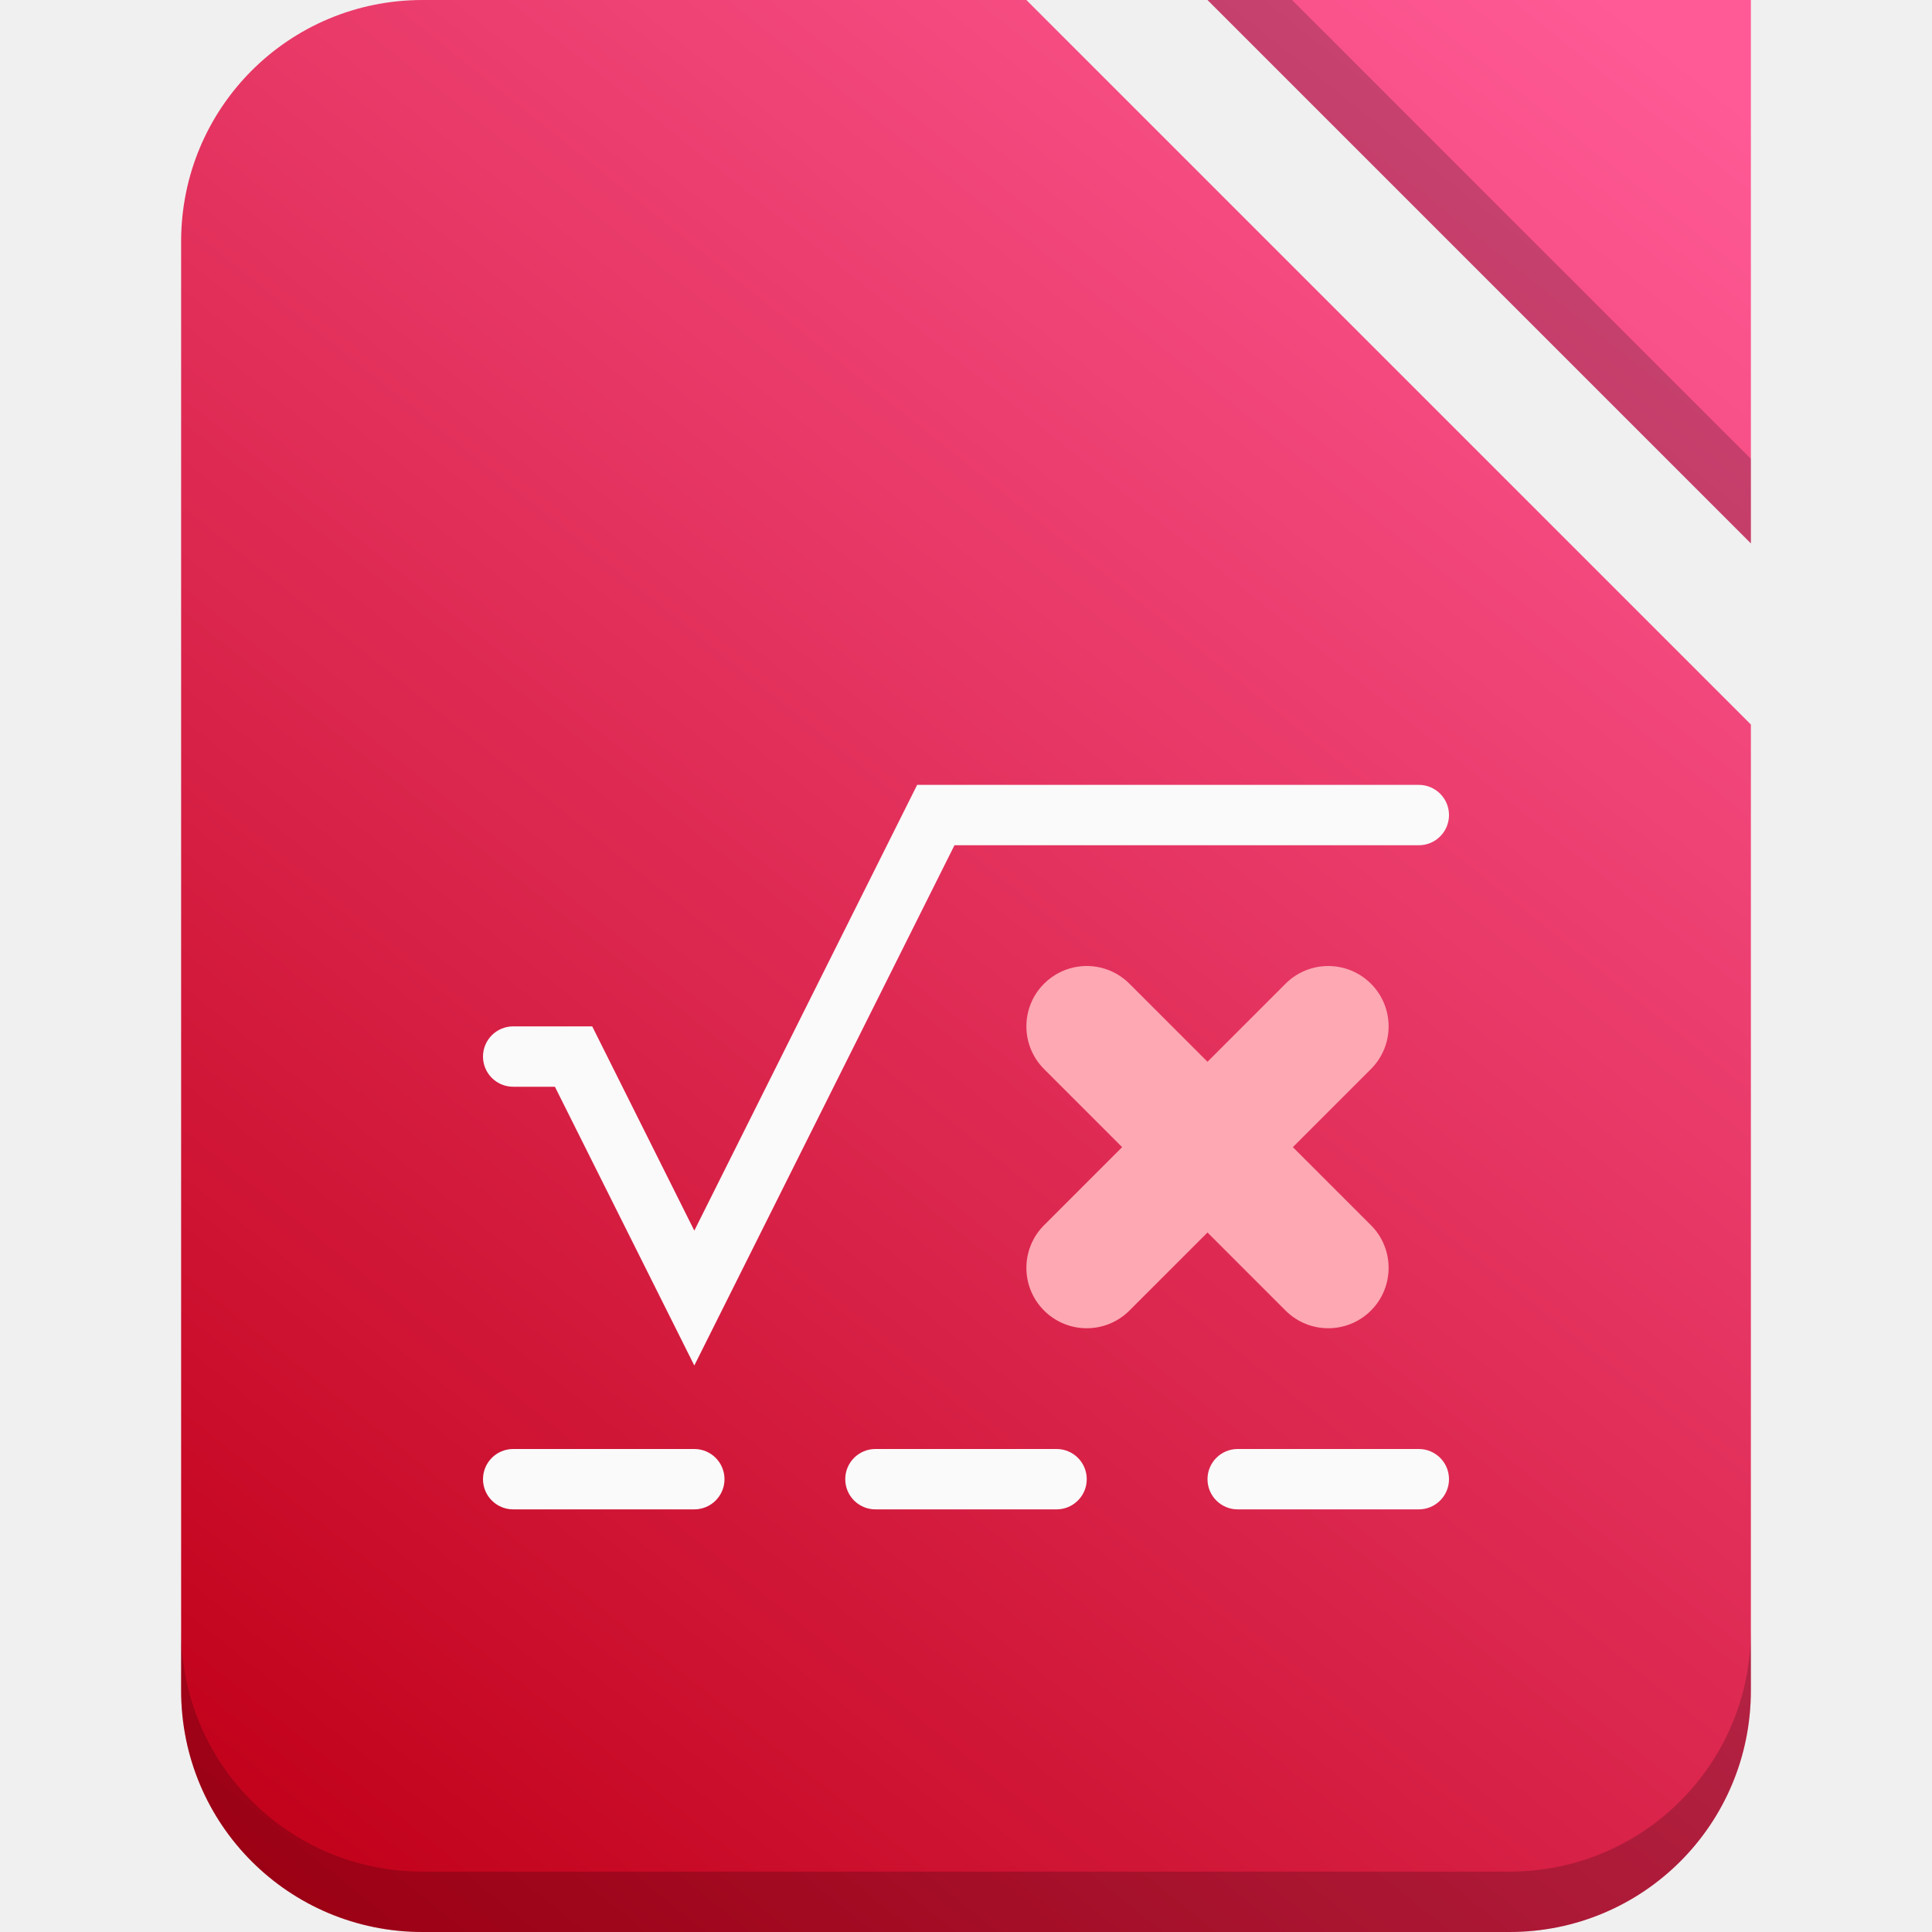
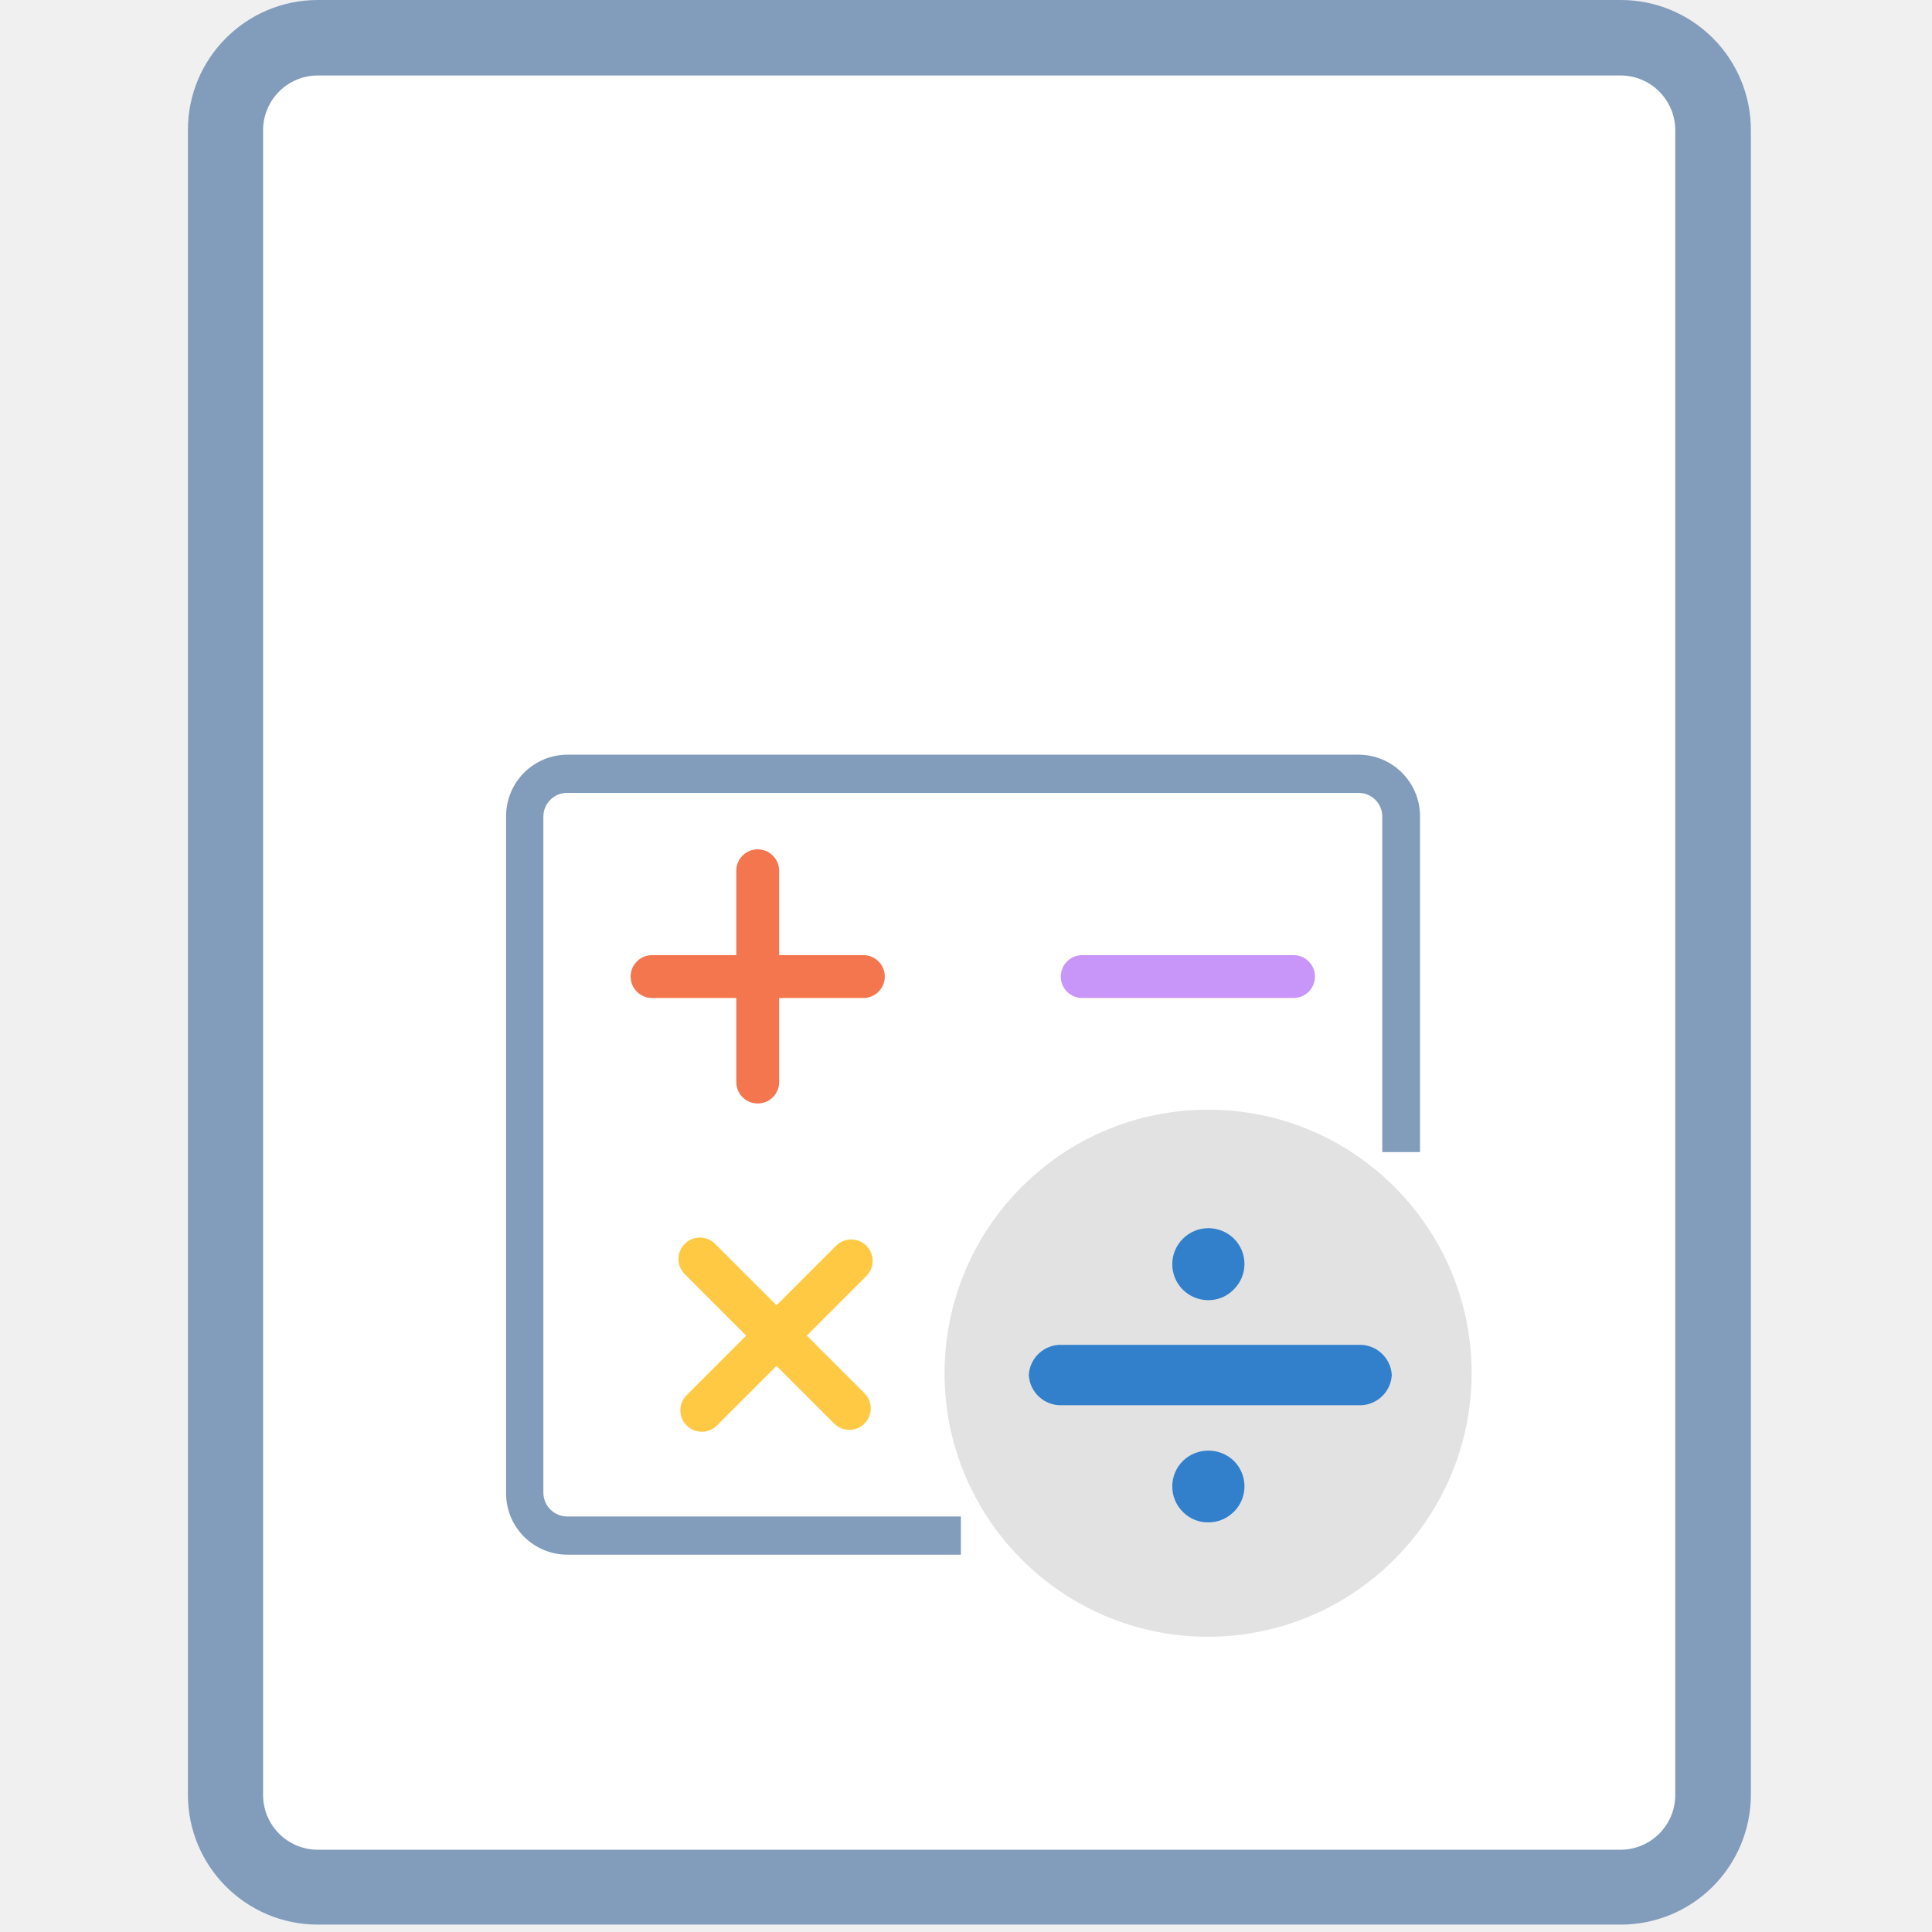
- <svg xmlns="http://www.w3.org/2000/svg" width="32" height="32" version="1.1" viewBox="0 0 32 32" xml:space="preserve">
+ <svg xmlns="http://www.w3.org/2000/svg" id="图层_1" data-name="图层 1" viewBox="0 0 128 128">
  <defs>
-     <linearGradient id="linearGradient3898" x1="4" x2="28" y1="31" y2="1" gradientUnits="userSpaceOnUse">
-       <stop stop-color="#c10018" offset="0" />
-       <stop stop-color="#ff5a96" offset="1" />
-     </linearGradient>
+     <style>.cls-1{fill:#fff;}.cls-2{fill:#829cbc;}.cls-3{fill:#c895f9;}.cls-4{fill:#f4764e;}.cls-5{fill:#ffc943;}.cls-6{fill:#e2e2e2;}.cls-7{fill:#327fcc;}</style>
  </defs>
-   <g fill-rule="evenodd">
-     <path d="m7 0c-2.216 0-4 1.784-4 4v24c0 2.216 1.784 4 4 4h18c2.216 0 4-1.784 4-4v-16l-12-12h-10zm13 0 9 9v-9h-9z" fill="url(#linearGradient3898)" stroke-linecap="square" />
-     <g stroke-linecap="square">
-       <path d="m3 27v1c0 2.216 1.784 4 4 4h18c2.216 0 4-1.784 4-4v-1c0 2.216-1.784 4-4 4h-18c-2.216 0-4-1.784-4-4z" fill-opacity=".199" />
-       <path d="m20 0h1.4l7.6 7.6v1.4z" fill-opacity=".201" />
-     </g>
-     <g fill="#fafafa">
-       <path d="m15.191 13-3.691 7.383-1.691-3.383h-1.309a0.5 0.5 0 0 0-0.5 0.5 0.5 0.5 0 0 0 0.5 0.5h0.691l2.309 4.617 4.309-8.617h7.691a0.5 0.5 0 0 0 0.5-0.5 0.5 0.5 0 0 0-0.5-0.5z" color="#000000" stroke-linecap="round" style="-inkscape-stroke:none" />
-       <rect x="8" y="24" width="4" height="1" ry=".5" />
-       <rect x="14" y="24" width="4" height="1" ry=".5" />
-       <rect x="20" y="24" width="4" height="1" ry=".5" />
-     </g>
-     <path d="m17.889 16.006a1 1 0 0 0-0.596 0.287 1 1 0 0 0 0 1.414l1.293 1.293-1.293 1.293a1 1 0 0 0 0 1.414 1 1 0 0 0 1.414 0l1.293-1.293 1.293 1.293a1 1 0 0 0 1.414 0 1 1 0 0 0 0-1.414l-1.293-1.293 1.293-1.293a1 1 0 0 0 0-1.414 1 1 0 0 0-1.414 0l-1.293 1.293-1.293-1.293a1 1 0 0 0-0.818-0.287z" color="#000000" fill="#fda8b3" stroke-linecap="round" style="-inkscape-stroke:none" />
-   </g>
+   <rect class="cls-1" x="15.6" y="3.74" width="96.12" height="119.9" />
+   <path class="cls-2" d="M107.37,127.51H21.05a8.61,8.61,0,0,1-8.6-8.6V8.61A8.61,8.61,0,0,1,21.05,0h86.32A8.61,8.61,0,0,1,116,8.61v110.3A8.61,8.61,0,0,1,107.37,127.51ZM21.05,5a3.63,3.63,0,0,0-3.62,3.63v110.3a3.63,3.63,0,0,0,3.62,3.62h86.32a3.63,3.63,0,0,0,3.62-3.62V8.61A3.63,3.63,0,0,0,107.37,5Z" />
+   <path class="cls-2" d="M94.08,54.1V76.33h-2.5V54.1A1.57,1.57,0,0,0,90,52.53H37.59A1.57,1.57,0,0,0,36,54.1V98.9a1.58,1.58,0,0,0,1.57,1.57H63.66V103H37.59a4.06,4.06,0,0,1-4.06-4.06V54.1A4.07,4.07,0,0,1,37.59,50H90A4.08,4.08,0,0,1,94.08,54.1Z" />
+   <rect class="cls-3" x="70.28" y="63.28" width="16.84" height="2.84" rx="1.42" ry="1.42" />
+   <rect class="cls-4" x="41.78" y="63.28" width="16.84" height="2.84" rx="1.42" ry="1.42" />
+   <rect class="cls-5" x="43.02" y="87.07" width="16.84" height="2.84" rx="1.42" ry="1.42" transform="translate(-47.5 62.29) rotate(-45)" />
+   <rect class="cls-5" x="49.9" y="79.94" width="2.84" height="16.84" rx="1.42" ry="1.42" transform="translate(-47.45 62.17) rotate(-45)" />
+   <rect class="cls-4" x="48.78" y="56.27" width="2.84" height="16.84" rx="1.42" ry="1.42" />
+   <circle class="cls-6" cx="80.04" cy="90.98" r="16.96" />
+   <path class="cls-6" d="M80,108.44A17.46,17.46,0,1,1,97.5,91,17.49,17.49,0,0,1,80,108.44Zm0-33.92A16.46,16.46,0,1,0,96.49,91,16.47,16.47,0,0,0,80,74.52Z" />
+   <path class="cls-7" d="M81.74,85.43l-.06.06a2.33,2.33,0,0,1-1.62.65,2.4,2.4,0,0,1-1.7-.7l0,0a2.38,2.38,0,0,1,0-3.36h0a2.37,2.37,0,0,1,1.7-.71,2.42,2.42,0,0,1,1.7.7l0,0a2.37,2.37,0,0,1,0,3.34Z" />
+   <path class="cls-7" d="M81.74,100.16l-.06.06a2.36,2.36,0,0,1-1.62.64,2.32,2.32,0,0,1-1.7-.7l0,0a2.38,2.38,0,0,1,0-3.36h0a2.43,2.43,0,0,1,3.4,0l0,0a2.38,2.38,0,0,1,0,3.35Z" />
+   <path class="cls-7" d="M90,93.1H70.37a2.12,2.12,0,0,1-2.21-2h0a2.12,2.12,0,0,1,2.21-2H90a2.12,2.12,0,0,1,2.21,2h0A2.12,2.12,0,0,1,90,93.1Z" />
</svg>
